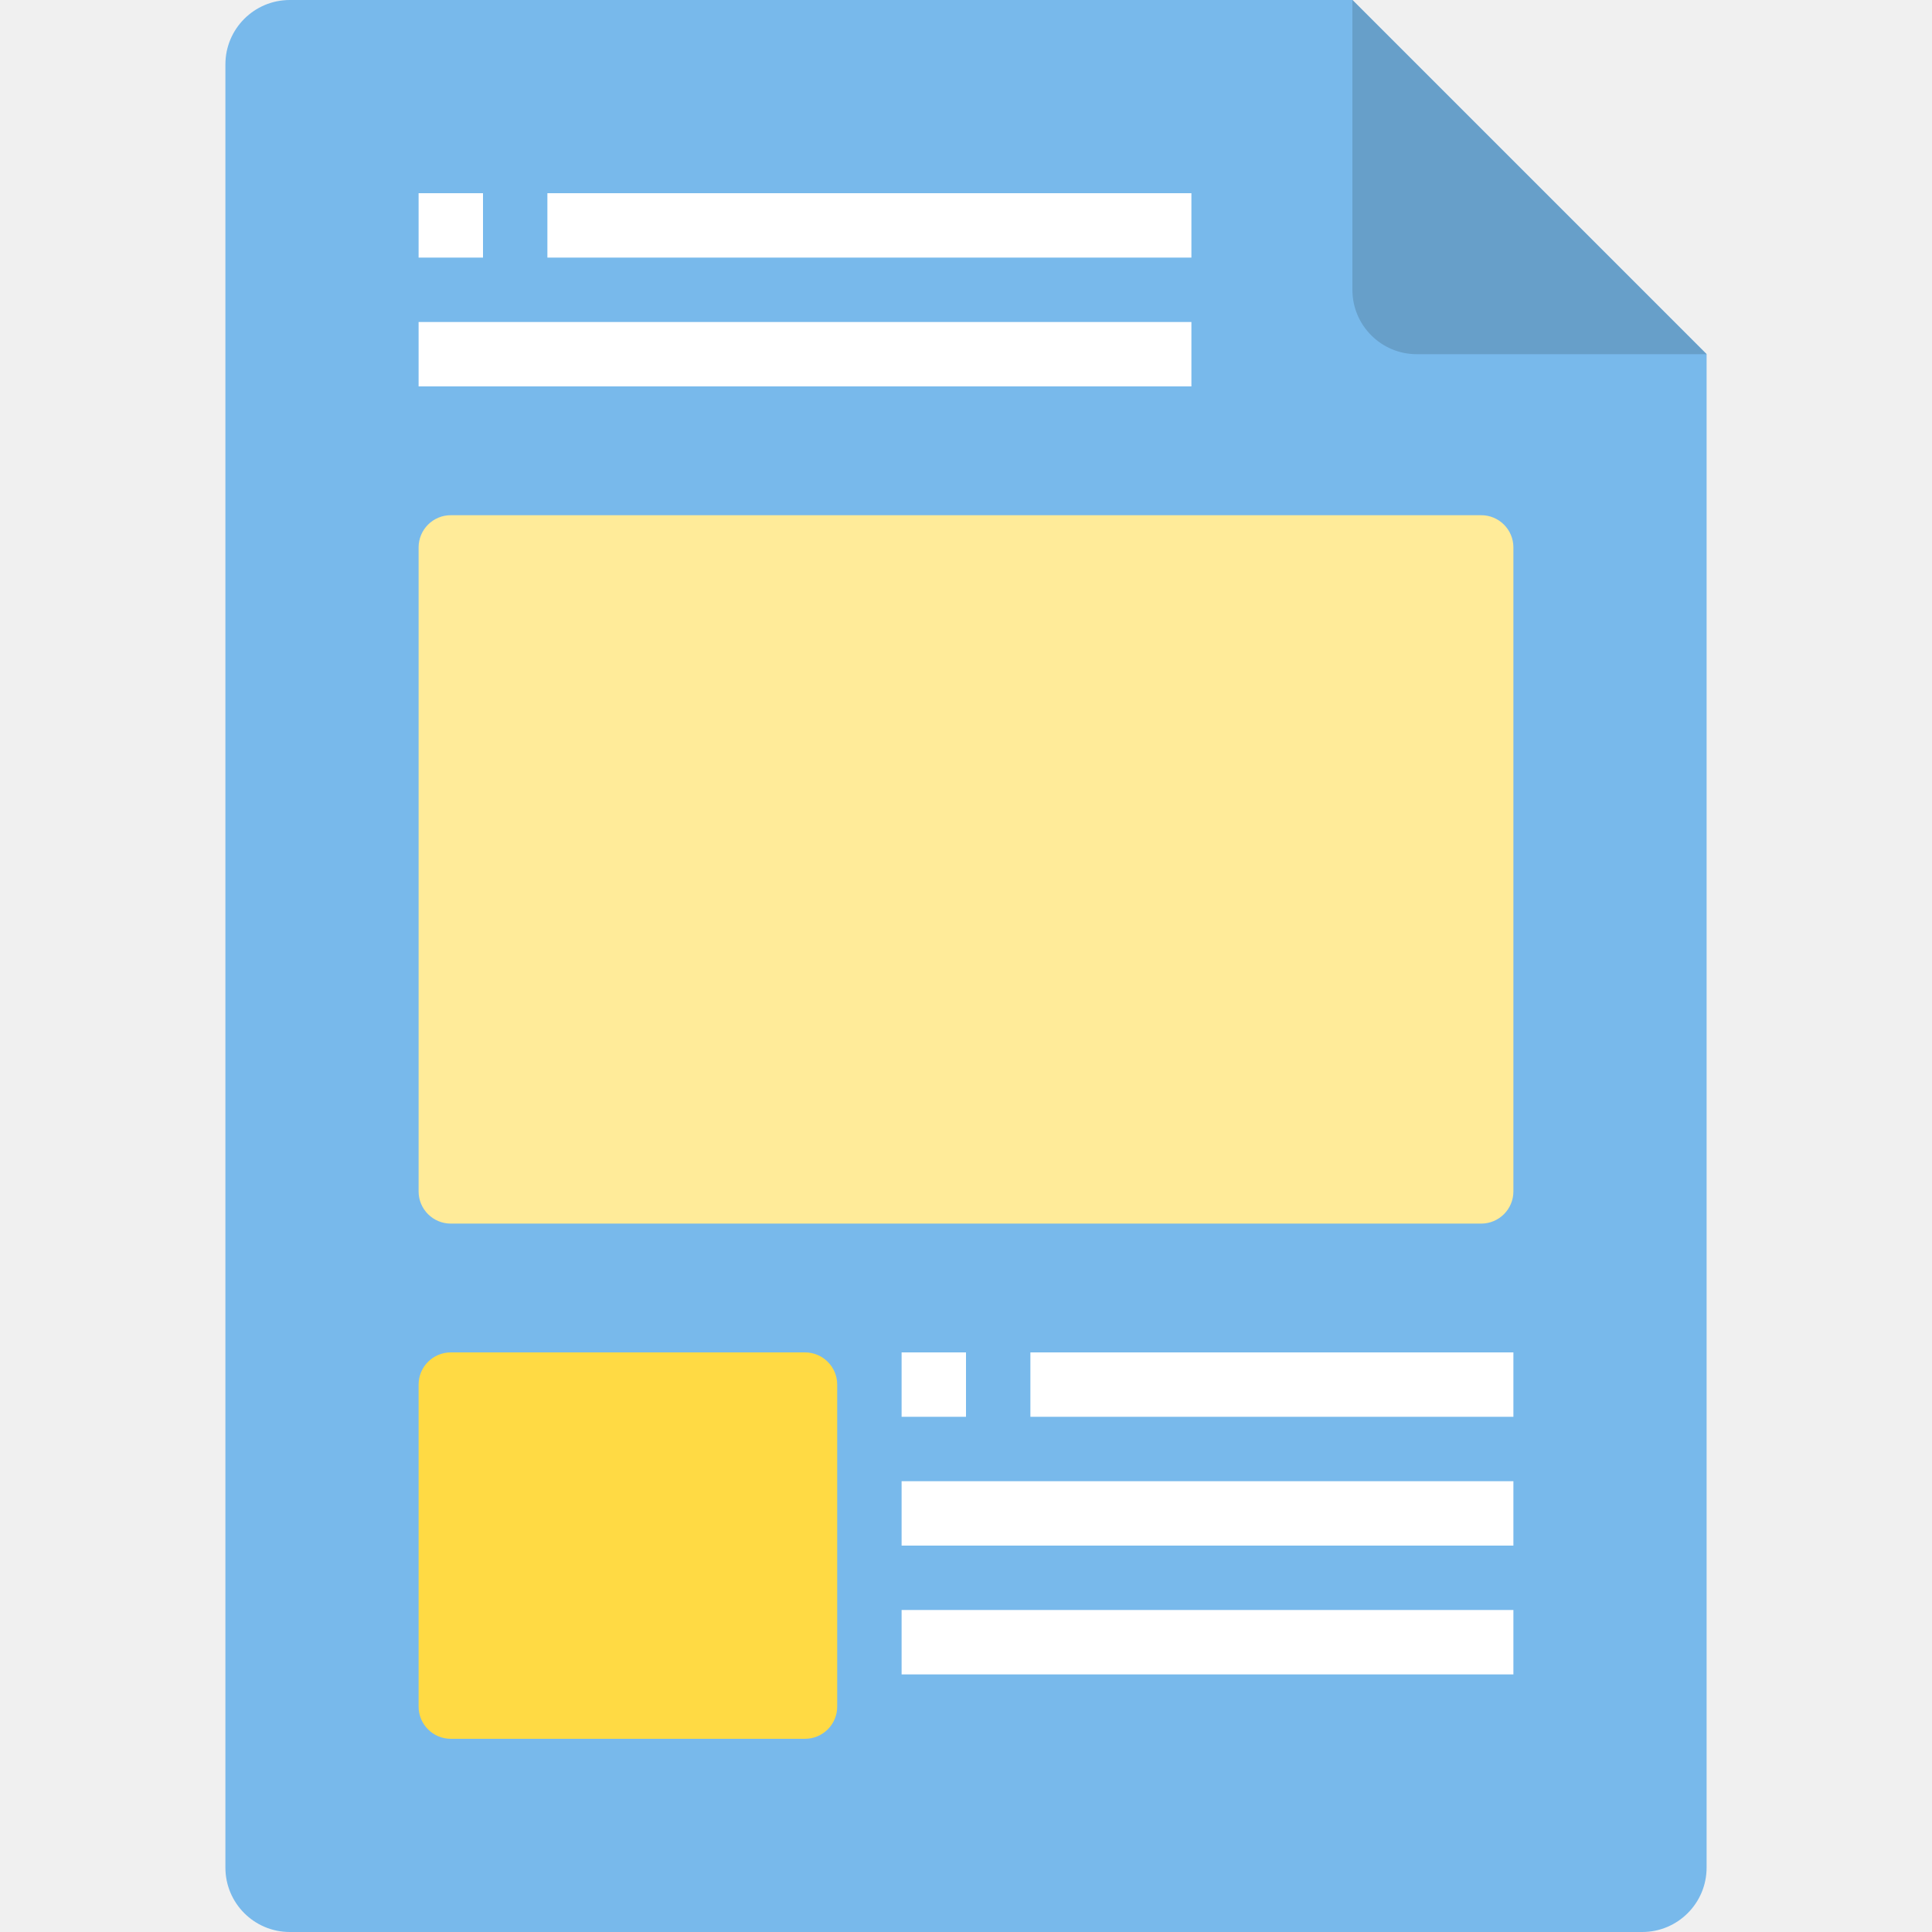
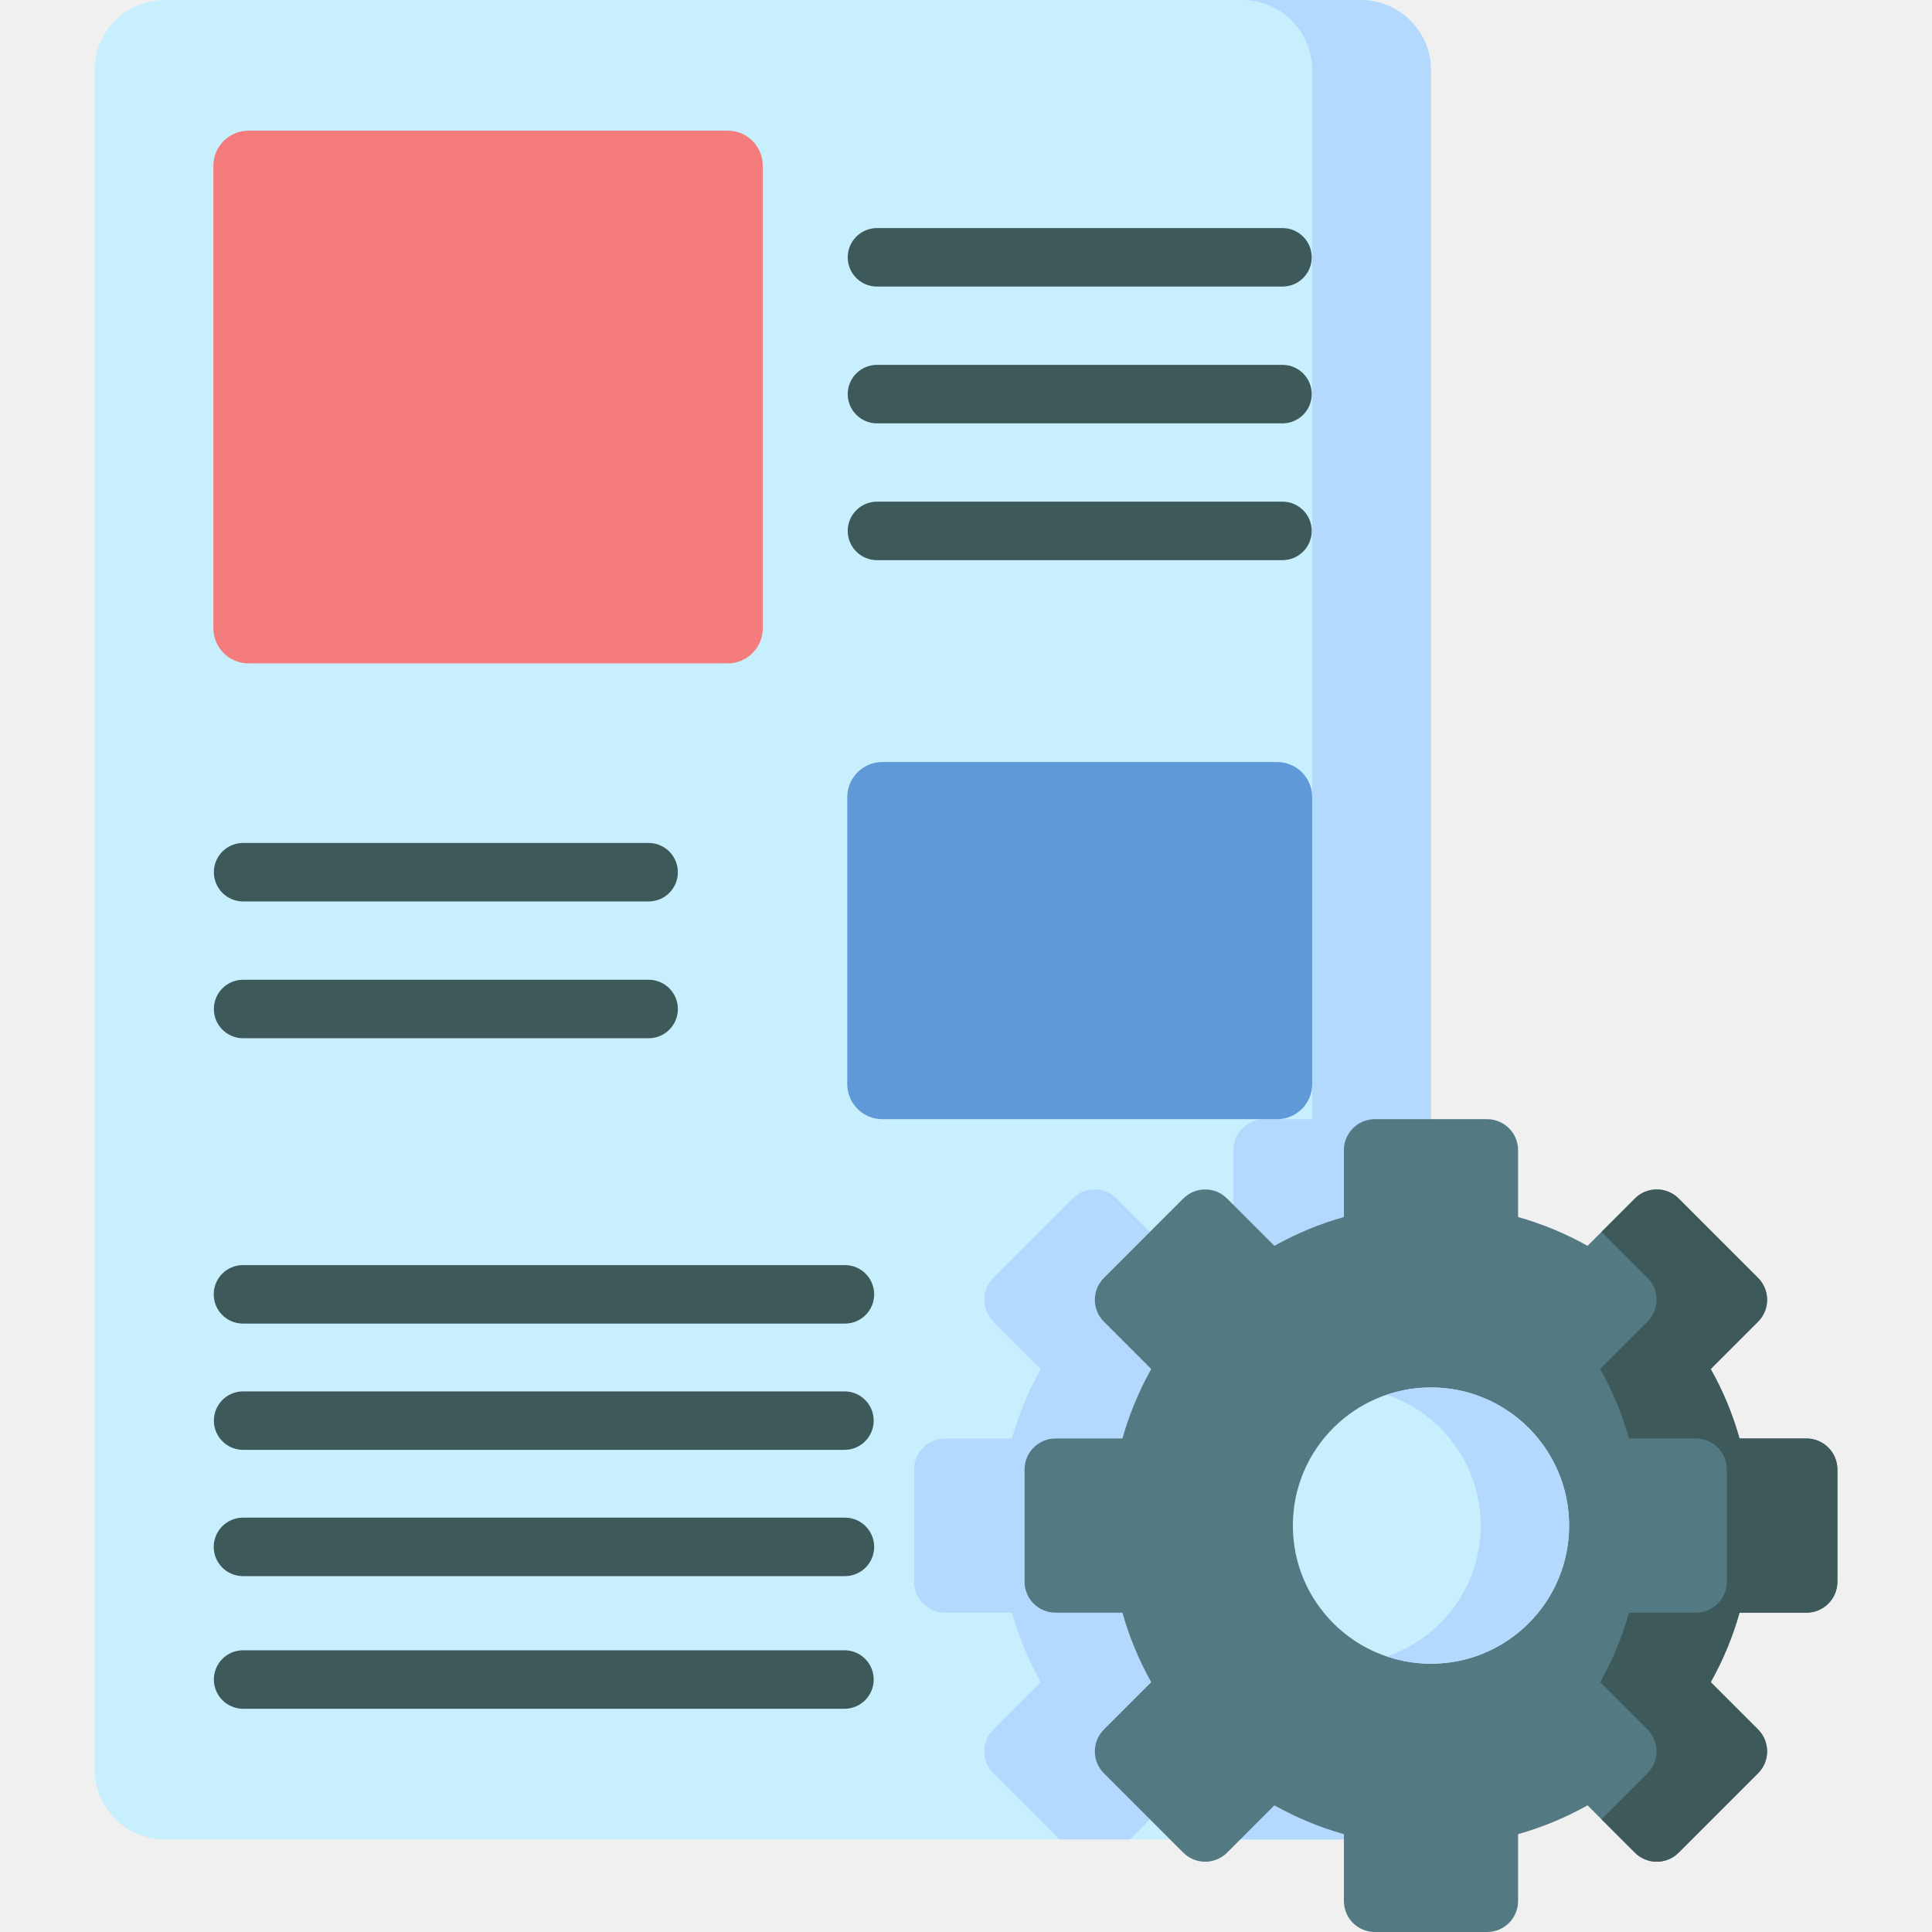
- <svg xmlns="http://www.w3.org/2000/svg" viewBox="0 0 480 480">
-   <path d="M408 480H72c-8.837 0-16-7.163-16-16V16c0-8.837 7.163-16 16-16h264l88 88v376c0 8.837-7.163 16-16 16z" fill="#78b9eb" />
-   <path d="M336 0v72c0 8.837 7.163 16 16 16h72L336 0z" fill="#679fc9" />
-   <path d="M104 48h16v16h-16V48zm32 0h160v16H136V48zm-32 32h192v16H104V80z" fill="#fff" />
-   <path d="M112 128h256a8 8 0 018 8v160a8 8 0 01-8 8H112a8 8 0 01-8-8V136a8 8 0 018-8z" fill="#ffeb99" />
-   <path d="M112 336h88a8 8 0 018 8v80a8 8 0 01-8 8h-88a8 8 0 01-8-8v-80a8 8 0 018-8z" fill="#ffda44" />
-   <path d="M224 336h16v16h-16v-16zm32 0h120v16H256v-16zm-32 32h152v16H224v-16zm0 32h152v16H224v-16z" fill="#fff" />
+ <svg xmlns="http://www.w3.org/2000/svg" viewBox="0 0 512 512">
+   <path d="M360.626 487.468H43.671c-10.272 0-18.599-8.327-18.599-18.599V18.599C25.072 8.327 33.399 0 43.671 0h316.956c10.272 0 18.599 8.327 18.599 18.599V468.87c-.001 10.271-8.328 18.598-18.6 18.598z" fill="#c8effe" />
+   <path d="M360.626 0h-31.48c10.272 0 18.599 8.327 18.599 18.599v450.27c0 10.272-8.327 18.599-18.599 18.599h31.48c10.272 0 18.599-8.327 18.599-18.599V18.599C379.225 8.327 370.898 0 360.626 0z" fill="#b3dafe" />
+   <path d="M373.015 322.526V304.8a8.206 8.206 0 00-8.206-8.206h-29.746a8.206 8.206 0 00-8.206 8.206v17.725a84.4 84.4 0 00-18.415 7.639L295.9 317.623a8.205 8.205 0 00-11.605 0l-21.034 21.034a8.205 8.205 0 000 11.605l12.541 12.541a84.4 84.4 0 00-7.639 18.415h-17.725a8.206 8.206 0 00-8.206 8.206v29.746a8.206 8.206 0 008.206 8.206h17.725a84.359 84.359 0 007.639 18.415l-12.541 12.541a8.205 8.205 0 000 11.605l17.53 17.53h18.612l9.038-9.038a84.4 84.4 0 0018.415 7.639v1.399h33.77c10.272 0 18.599-8.327 18.599-18.599v-144.32a83.195 83.195 0 00-6.21-2.022z" fill="#b3dafe" />
+   <path d="M56.552 166.499V43.929a9.299 9.299 0 019.299-9.299h126.998a9.299 9.299 0 019.299 9.299V166.5a9.299 9.299 0 01-9.299 9.299H65.852a9.3 9.3 0 01-9.3-9.3z" fill="#f47c7c" />
+   <path d="M347.745 211.245v76.05a9.299 9.299 0 01-9.299 9.299H233.831a9.299 9.299 0 01-9.299-9.299v-76.05a9.299 9.299 0 019.299-9.299h104.614a9.3 9.3 0 019.3 9.299z" fill="#5f99d7" />
+   <path d="M478.722 381.218h-17.725a84.4 84.4 0 00-7.639-18.415l12.541-12.541a8.205 8.205 0 000-11.605l-21.034-21.034a8.205 8.205 0 00-11.605 0l-12.541 12.541a84.4 84.4 0 00-18.415-7.639V304.8a8.206 8.206 0 00-8.206-8.206h-29.746a8.206 8.206 0 00-8.206 8.206v17.725a84.4 84.4 0 00-18.415 7.639l-12.541-12.541a8.205 8.205 0 00-11.605 0l-21.034 21.034a8.205 8.205 0 000 11.605l12.541 12.541a84.4 84.4 0 00-7.639 18.415h-17.725a8.206 8.206 0 00-8.206 8.206v29.747a8.206 8.206 0 008.206 8.206h17.725a84.359 84.359 0 007.639 18.415l-12.541 12.541a8.205 8.205 0 000 11.605l21.034 21.034a8.207 8.207 0 0011.605 0l12.541-12.541a84.4 84.4 0 0018.415 7.639v17.725a8.206 8.206 0 008.206 8.206h29.746a8.206 8.206 0 008.206-8.206V486.07a84.4 84.4 0 0018.415-7.639l12.541 12.541a8.207 8.207 0 0011.605 0l21.034-21.034a8.205 8.205 0 000-11.605l-12.541-12.541a84.4 84.4 0 007.639-18.415h17.725a8.206 8.206 0 008.206-8.206v-29.747a8.206 8.206 0 00-8.206-8.206z" fill="#537983" />
+   <circle cx="379.225" cy="404.297" fill="#c8effe" r="36.607" />
+   <path d="M478.722 381.218h-17.725a84.4 84.4 0 00-7.639-18.415l12.541-12.541a8.205 8.205 0 000-11.605l-21.034-21.034a8.205 8.205 0 00-11.605 0l-8.842 8.842 12.192 12.191a8.207 8.207 0 010 11.605l-12.541 12.541a84.4 84.4 0 017.639 18.415h17.725a8.206 8.206 0 018.206 8.206v29.746a8.206 8.206 0 01-8.206 8.206h-17.725a84.359 84.359 0 01-7.639 18.415l12.541 12.541a8.207 8.207 0 010 11.605l-12.192 12.192 8.842 8.842a8.207 8.207 0 0011.605 0l21.034-21.034a8.205 8.205 0 000-11.605l-12.541-12.541a84.428 84.428 0 007.639-18.415h17.725a8.206 8.206 0 008.206-8.206v-29.746a8.206 8.206 0 00-8.206-8.205z" fill="#3e5959" />
+   <path d="M379.225 367.69c-4.097 0-8.035.687-11.716 1.934 14.455 4.898 24.892 18.585 24.892 34.673s-10.437 29.775-24.892 34.673a36.445 36.445 0 0011.716 1.934c20.185 0 36.607-16.422 36.607-36.607s-16.422-36.607-36.607-36.607z" fill="#b3dafe" />
+   <path d="M339.995 75.942H232.281a7.75 7.75 0 010-15.498h107.714a7.75 7.75 0 010 15.498zM339.995 112.194H232.281a7.75 7.75 0 010-15.498h107.714a7.75 7.75 0 010 15.498zM339.995 148.446H232.281a7.75 7.75 0 010-15.498h107.714a7.75 7.75 0 010 15.498zM223.913 350.765H64.303a7.75 7.75 0 010-15.499h159.61a7.75 7.75 0 017.749 7.749 7.749 7.749 0 01-7.749 7.75zM172.016 275.146H64.302a7.75 7.75 0 010-15.498h107.714a7.75 7.75 0 010 15.498zM172.016 238.894H64.302a7.75 7.75 0 010-15.498h107.714a7.75 7.75 0 010 15.498zM223.913 384.228H64.303a7.75 7.75 0 010-15.498h159.61a7.75 7.75 0 010 15.498z" fill="#3e5959" />
+   <g>
+     <path d="M223.913 417.691H64.303a7.75 7.75 0 010-15.499h159.61a7.75 7.75 0 017.749 7.749 7.748 7.748 0 01-7.749 7.75z" fill="#3e5959" />
+   </g>
+   <g>
+     <path d="M223.913 452.839H64.303a7.75 7.75 0 010-15.498h159.61a7.75 7.75 0 010 15.498z" fill="#3e5959" />
+   </g>
</svg>
